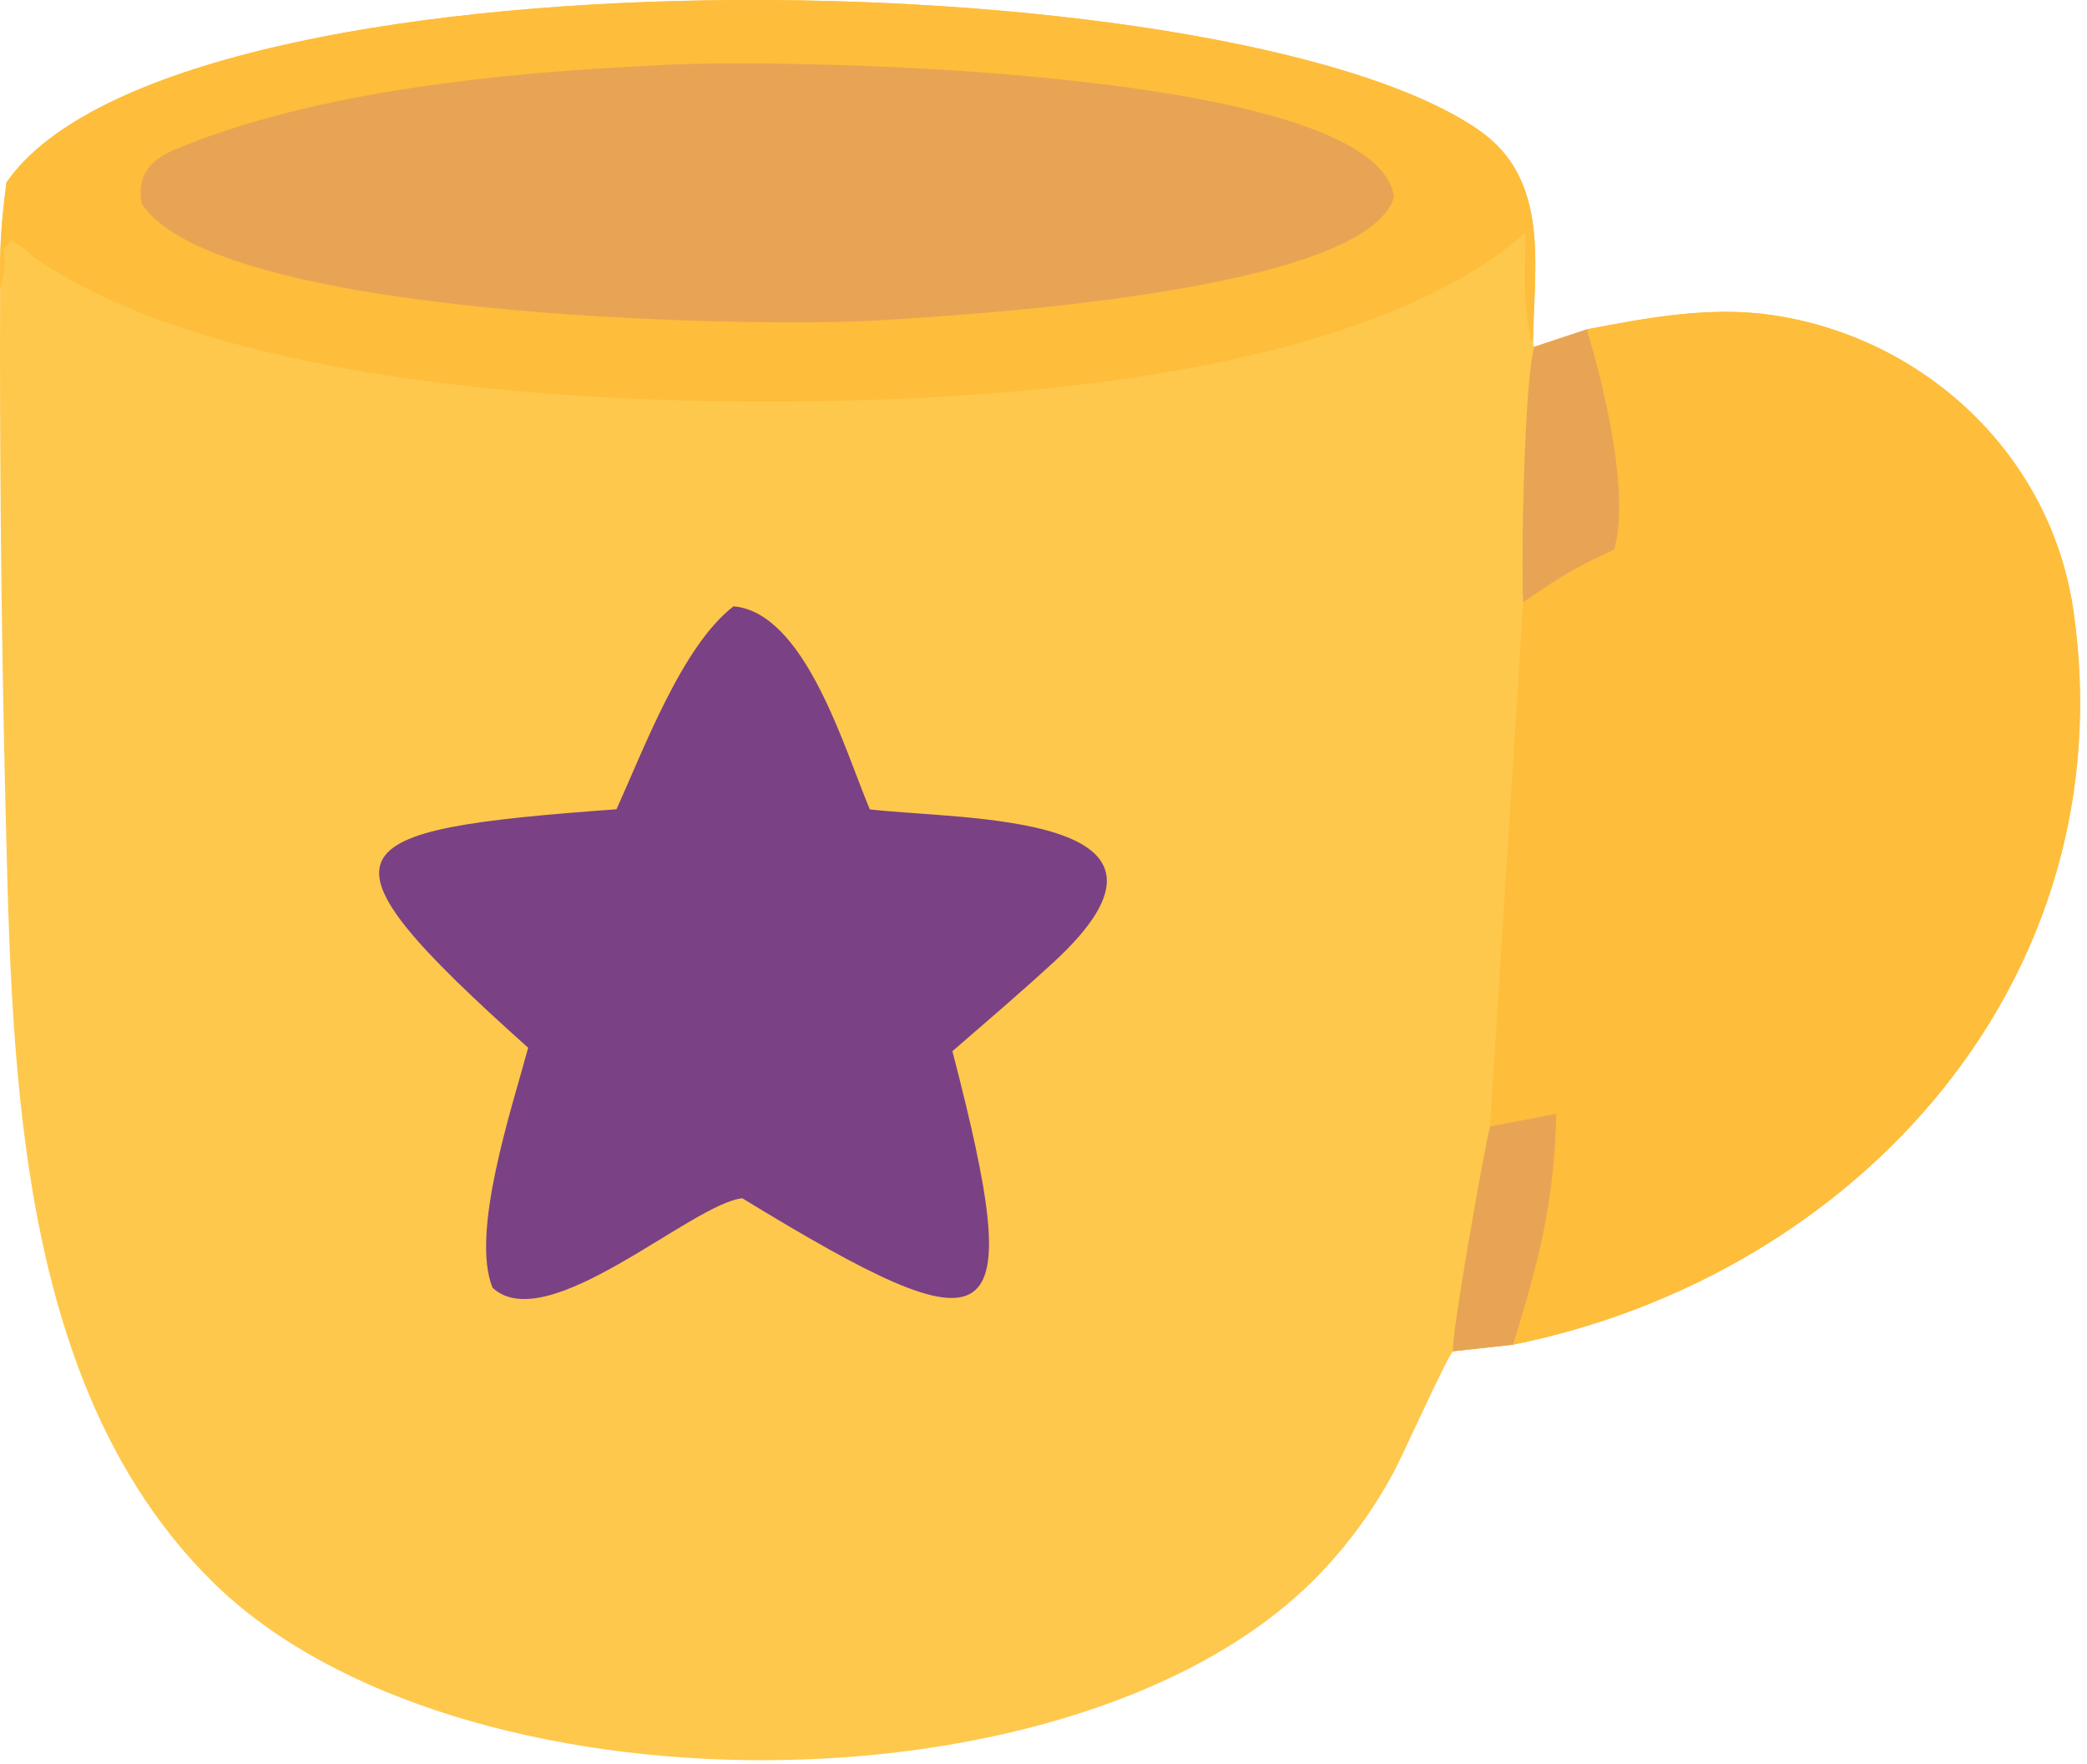
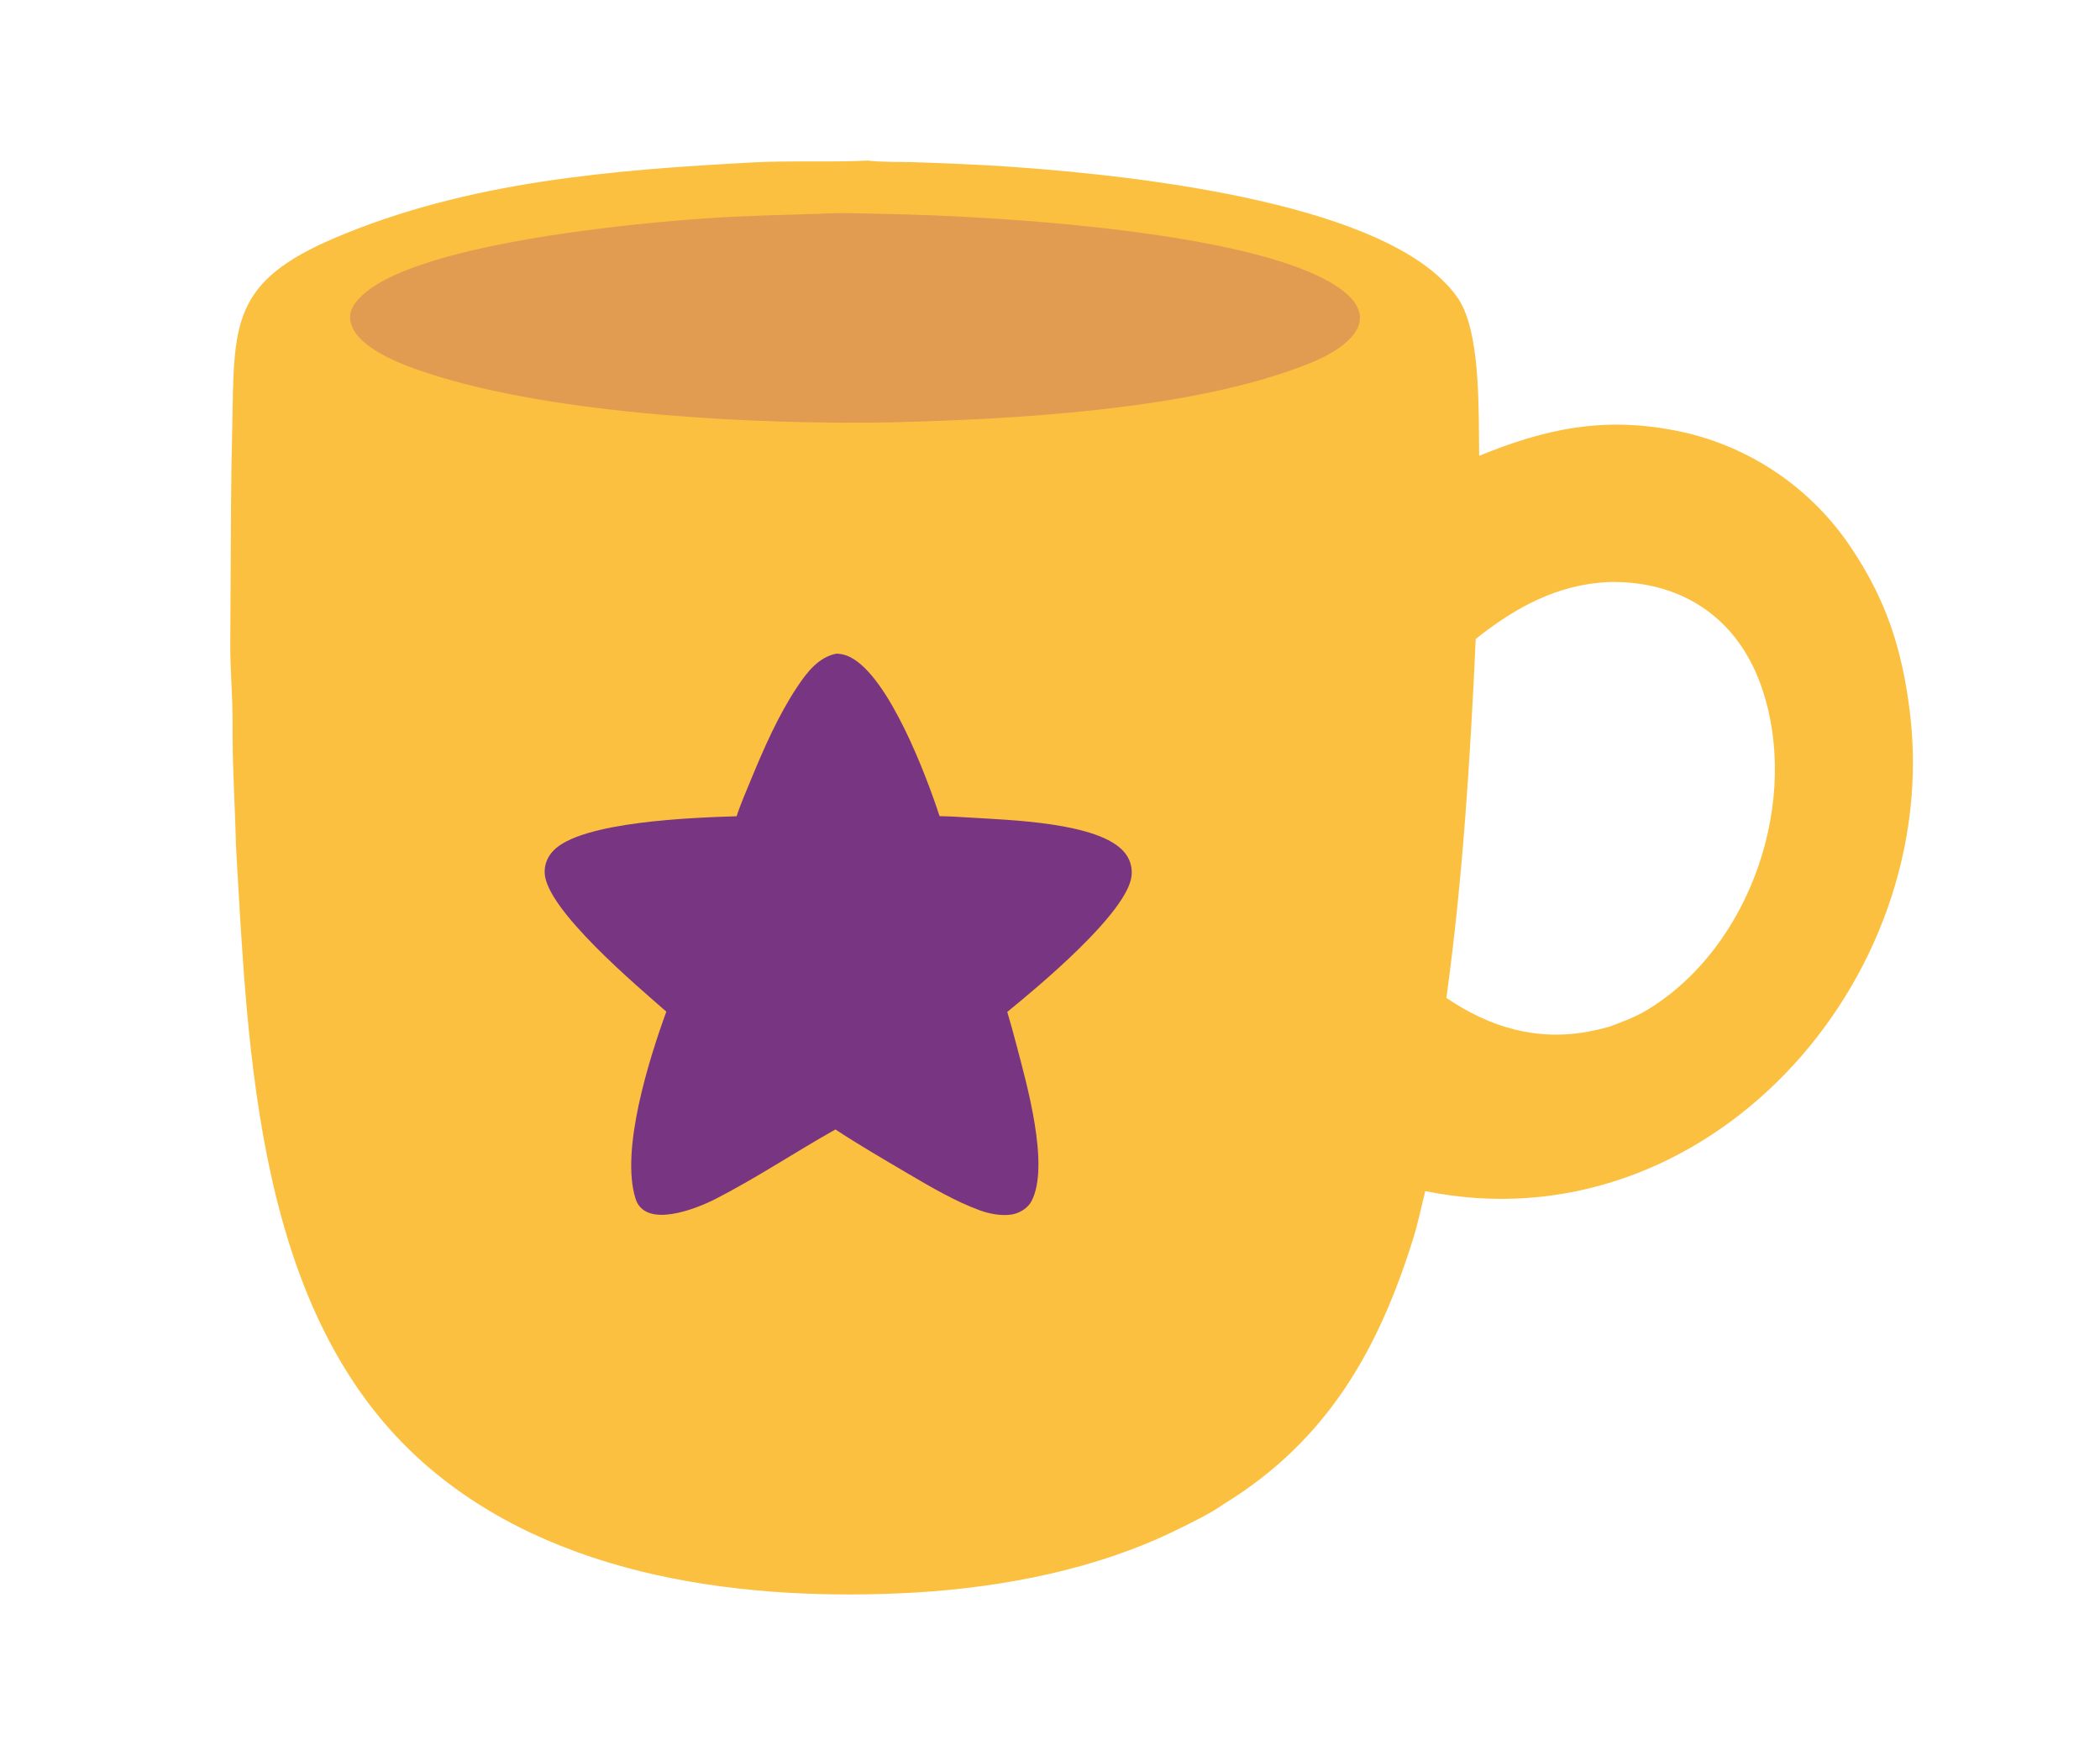
- <svg xmlns="http://www.w3.org/2000/svg" width="258" height="218" viewBox="0 0 258 218" fill="none">
-   <path d="M0.8 22.551C21.53 -7.367 151.378 -5.375 182.675 15.983C191.713 22.149 189.635 32.748 189.508 42.501L189.68 42.867L196.16 40.712C203.78 39.246 211.528 37.815 219.178 38.963C238.078 41.795 253.603 56.371 256.34 75.606C262.82 121.189 229.52 157.628 187.048 166.225L179.63 167.042C178.865 167.757 173.525 179.704 172.258 182.05C169.805 186.609 166.753 190.813 163.168 194.546C134 225.013 56.128 225.256 26.12 195.391C1.265 170.658 1.445 129.556 0.613 96.881C0.148 76.548 -0.055 56.209 0.013 35.871C-0.032 30.52 0.11 27.851 0.8 22.551Z" fill="#FEC84C" />
-   <path d="M0.8 22.551C21.53 -7.367 151.377 -5.375 182.675 15.983C191.712 22.149 189.635 32.748 189.507 42.501C188.127 39.027 188.577 32.705 188.6 28.727C172.377 43.058 140.33 47.62 117.207 48.996C87.23 50.781 31.168 49.99 4.625 32.105C3.725 31.495 3.237 30.78 1.452 29.74L0.387 30.759C0.755 32.864 0.612 33.096 0.147 35.262L0.012 35.871C-0.033 30.52 0.11 27.851 0.8 22.551Z" fill="#FEBD3B" />
-   <path d="M80.705 8.103C93.493 7.149 170.195 8.033 172.333 24.379C168.695 36.214 118.633 39.018 107.248 39.678C91.55 40.419 26.668 39.249 17.503 25.159C16.933 21.628 18.5 19.789 21.74 18.436C39.065 11.199 62.563 8.952 80.705 8.103Z" fill="#E8A455" />
-   <path d="M196.16 40.712C203.78 39.246 211.527 37.815 219.177 38.963C238.077 41.795 253.602 56.371 256.34 75.606C262.82 121.189 229.52 157.628 187.047 166.225L179.63 167.042C179.292 165.807 183.485 141.978 184.205 139.257L188.3 74.453C192.792 71.352 194.592 70.208 199.535 67.957C201.575 61.187 198.275 47.615 196.16 40.712Z" fill="#FEBD3B" />
-   <path d="M184.205 139.257L192.395 137.694C192.132 148.688 190.227 155.901 187.047 166.225L179.63 167.042C179.292 165.807 183.485 141.978 184.205 139.257Z" fill="#E8A455" />
-   <path d="M189.68 42.867L196.16 40.712C198.275 47.615 201.575 61.187 199.535 67.957C194.593 70.208 192.793 71.352 188.3 74.453C188.03 69.326 188.428 46.895 189.68 42.867Z" fill="#E8A455" />
-   <path d="M90.68 74.95C99.515 75.746 104.315 92.384 107.525 100.053C118.887 101.397 150.425 100.384 130.235 118.961C126.177 122.692 121.91 126.333 117.74 129.947C127.017 165.708 123.725 167.625 91.767 148.129C85.565 148.759 67.61 165.431 60.89 159.189C58.137 152.409 63.237 137.136 65.292 129.522C37.662 104.772 40.955 102.622 76.212 100.04C79.677 92.392 84.35 79.834 90.68 74.95Z" fill="#7B4185" />
+ <svg xmlns="http://www.w3.org/2000/svg" width="1376" height="1143" viewBox="0 0 1376 1143" fill="none">
+   <path d="M568.564 105.195C577.038 106.256 589.654 106.018 598.328 106.238C614.654 106.72 630.973 107.405 647.282 108.291C724.879 112.944 887.823 128.444 944.656 183.032C949.729 187.901 955.044 193.925 958.168 200.272C970.215 224.747 968.736 271.235 969.22 298.602C1012.62 280.867 1050.07 272.928 1097.12 281.924C1144.28 290.951 1185.87 318.468 1212.61 358.343C1235.87 392.893 1246.21 424.831 1251.34 465.892C1273.4 642.616 1117.6 817.679 933.866 780.318C931.42 790.303 929.069 801.491 926.032 811.228C902.933 885.412 868.976 944.161 801.93 985.278C793.693 991.266 780.779 997.454 771.561 1002C719.081 1027.93 658.139 1039.77 599.839 1043.3C489.906 1049.51 364.058 1034.55 277.91 958.736C167.615 861.672 162.576 690.43 154.613 554.067C153.997 527.321 152.156 500.446 152.37 473.69C152.506 456.667 150.803 439.161 150.883 422.325C151.022 392.985 151.141 363.489 151.351 334.158C151.468 315.546 151.759 296.934 152.223 278.327C153.434 212.166 151.378 184.646 220.008 155.602C306.567 118.97 400.632 111.346 493.49 106.398C518.322 105.074 543.964 106.442 568.564 105.195ZM966.956 418.604C963.415 496.378 958.416 576.588 947.727 653.737C976.08 673.053 1006.91 682.185 1041.2 675.748C1045.71 674.901 1050.18 673.839 1054.6 672.576C1062.76 669.536 1071.39 666.354 1078.85 661.881C1147.43 620.753 1180.73 522.919 1153.47 447.959C1137.38 403.701 1100.5 380.189 1053.89 381.304C1020.34 382.853 992.561 398.152 966.956 418.604Z" fill="#FCC041" />
+   <path d="M548.135 428.199C551.348 428.289 554.498 429.114 557.342 430.612C582.646 443.773 606.946 507.995 615.642 534.685C622.258 534.784 628.894 535.181 635.497 535.607C660.221 537.203 720.23 538.558 736.778 558.366C740.366 562.664 741.999 568.001 741.461 573.572C739.15 597.707 679.373 647.16 659.991 662.92C662.159 670.183 664.191 677.487 666.087 684.825C672.305 708.613 688.296 763.895 675.738 787.138C673.407 791.452 668.166 794.731 663.234 795.591C656.553 796.76 648.434 795.268 642.104 792.957C625.768 787.003 609.37 777.34 594.37 768.504C578.872 759.379 562.335 749.77 547.411 739.932C521.008 754.742 495.541 771.81 468.732 785.511C455.953 792.043 422.702 805.213 416.422 785.249C406.394 753.365 425.422 693.44 436.598 662.741C417.725 646.157 357.962 595.957 356.901 572.011C356.659 566.539 358.635 561.526 362.354 557.519C380.438 538.039 455.097 535.62 482.68 534.745C484.822 527.783 488.853 518.547 491.723 511.568C500.34 490.62 509.917 468.662 522.506 449.778C528.854 440.255 536.444 430.454 548.135 428.199Z" fill="#783581" />
+   <path d="M536.827 140.072C551.312 139.054 566.256 139.941 580.78 140.181C646.695 141.273 833.092 151.294 881.581 191.812C886.25 195.713 890.658 200.998 891.074 207.329C891.417 212.639 888.756 217.371 885.242 221.144C875.352 231.765 859.651 237.732 846.193 242.494C771.998 268.743 663.968 274.653 585.225 276.674C497.565 278.407 364.442 271.797 281.748 244.95C267.103 240.196 250.456 234.218 238.578 224.208C233.954 220.31 229.729 214.689 229.397 208.466C229.104 202.993 232.132 198.842 235.725 195.082C269.043 160.222 410.962 146.656 461.309 143.125C486.485 141.359 511.618 140.824 536.827 140.072Z" fill="#E29C51" />
</svg>
